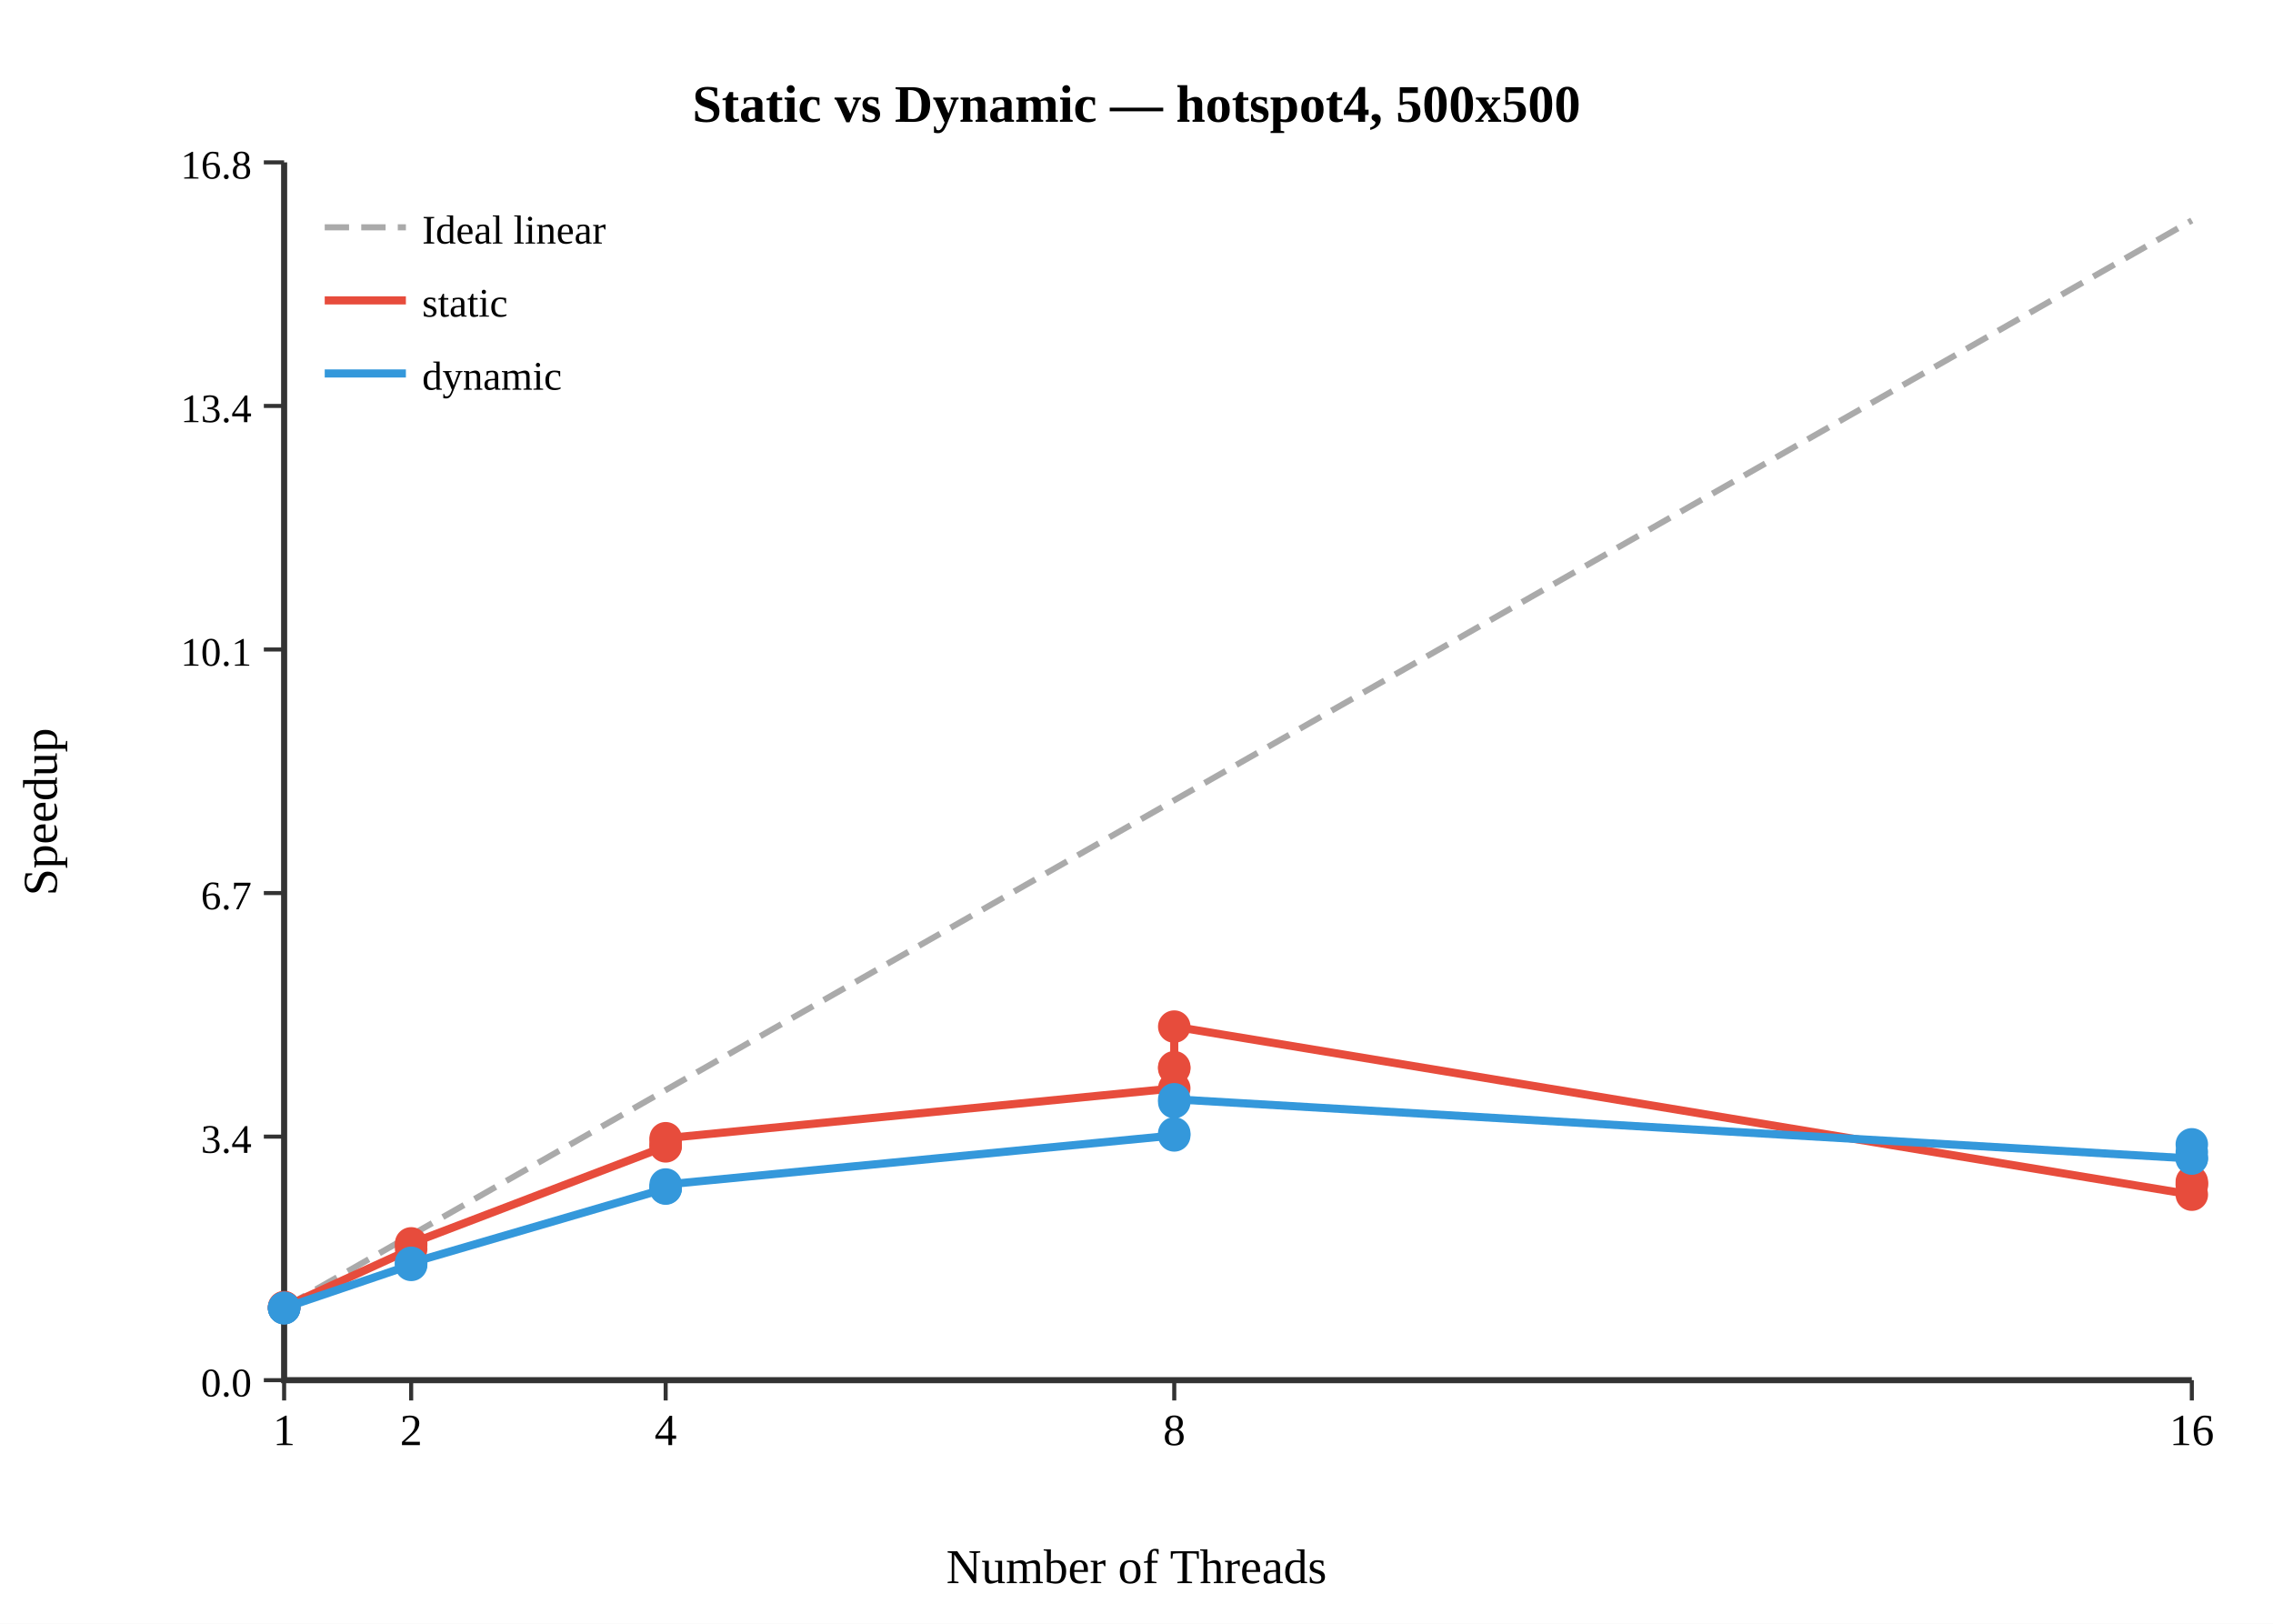
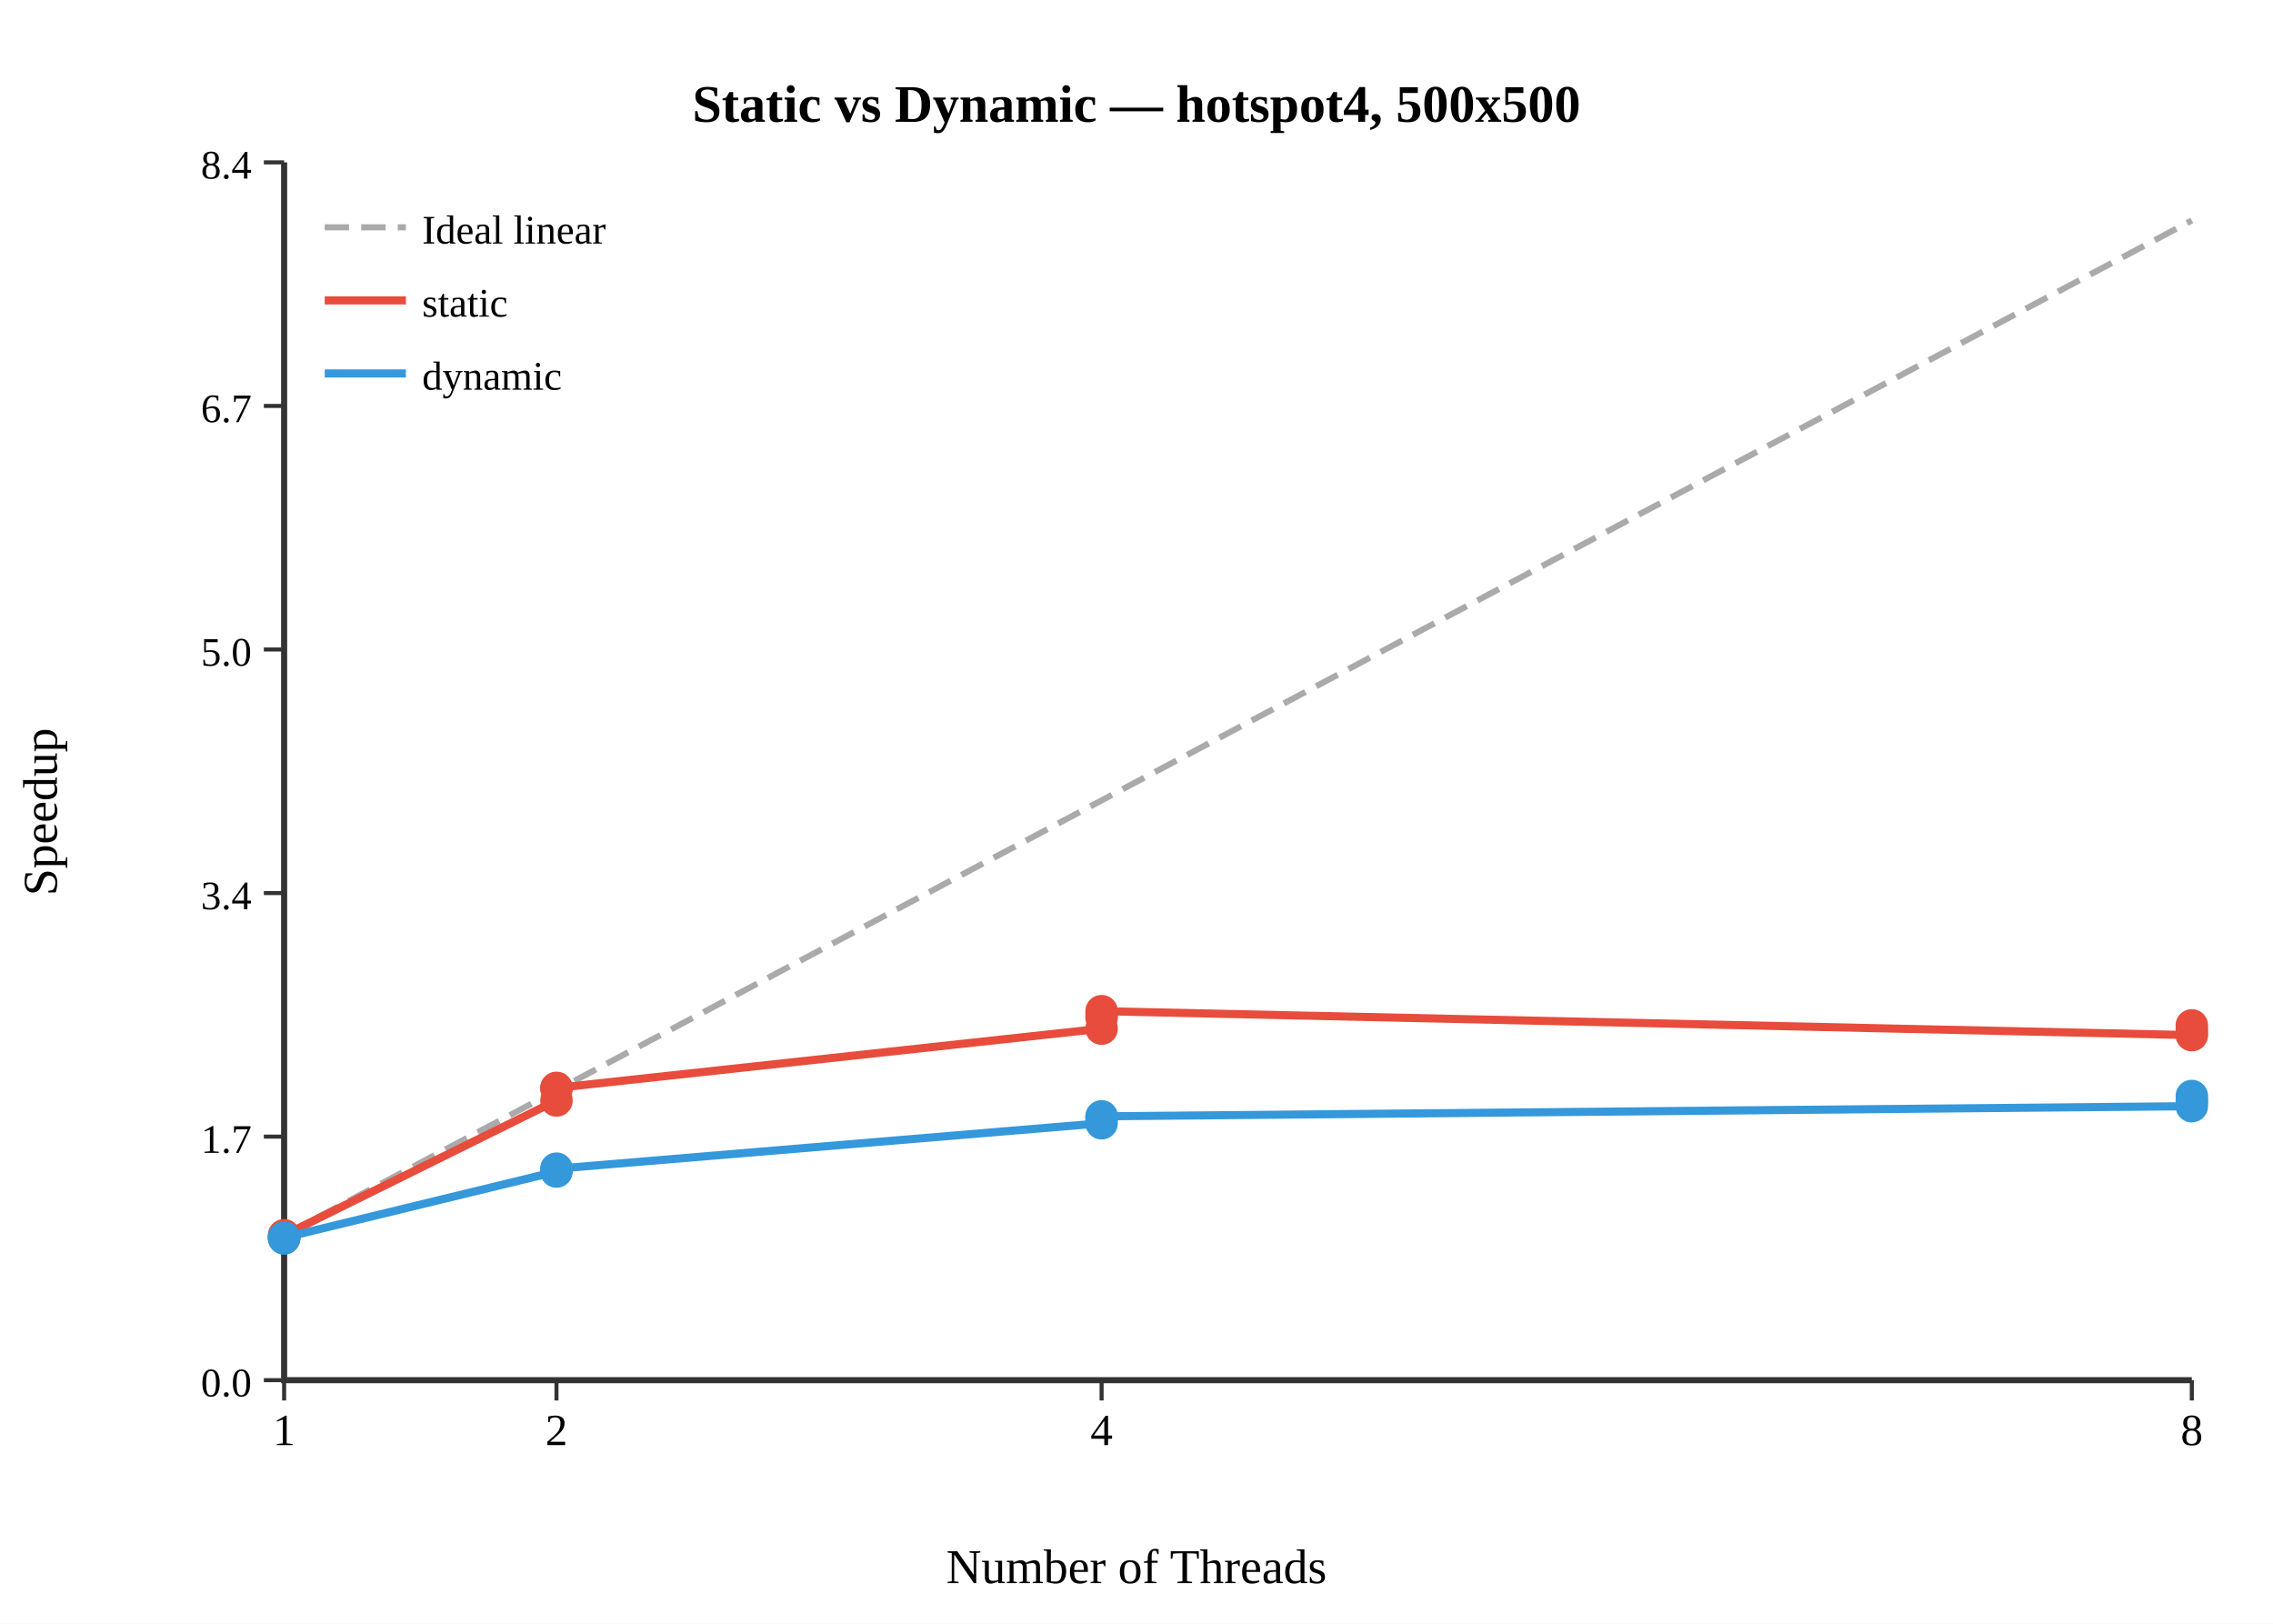
<svg xmlns="http://www.w3.org/2000/svg" viewBox="0 0 560 400">
  <rect width="560" height="400" fill="white" />
  <text x="280" y="30" text-anchor="middle" font-size="13" font-weight="bold">Static vs Dynamic — hotspot4, 500x500</text>
  <path d="M70.0,40.0 L70.0,340.0 L540.0,340.0" stroke="#333" fill="none" stroke-width="1.5" />
  <line x1="70.0" y1="340.0" x2="70.0" y2="345.0" stroke="#333" />
  <text x="70.0" y="356.0" text-anchor="middle" font-size="11">1</text>
-   <line x1="101.3" y1="340.0" x2="101.3" y2="345.0" stroke="#333" />
-   <text x="101.3" y="356.0" text-anchor="middle" font-size="11">2</text>
-   <line x1="164.0" y1="340.0" x2="164.0" y2="345.0" stroke="#333" />
-   <text x="164.0" y="356.0" text-anchor="middle" font-size="11">4</text>
-   <line x1="289.3" y1="340.0" x2="289.3" y2="345.0" stroke="#333" />
-   <text x="289.3" y="356.0" text-anchor="middle" font-size="11">8</text>
+   <line x1="137.1" y1="340.0" x2="137.1" y2="345.0" stroke="#333" />
+   <text x="137.1" y="356.0" text-anchor="middle" font-size="11">2</text>
+   <line x1="271.4" y1="340.0" x2="271.4" y2="345.0" stroke="#333" />
+   <text x="271.4" y="356.0" text-anchor="middle" font-size="11">4</text>
  <line x1="540.0" y1="340.0" x2="540.0" y2="345.0" stroke="#333" />
-   <text x="540.0" y="356.0" text-anchor="middle" font-size="11">16</text>
+   <text x="540.0" y="356.0" text-anchor="middle" font-size="11">8</text>
  <line x1="70.0" y1="340.0" x2="65.0" y2="340.0" stroke="#333" />
  <text x="62.0" y="344.0" text-anchor="end" font-size="10">0.0</text>
  <line x1="70.0" y1="280.0" x2="65.0" y2="280.0" stroke="#333" />
-   <text x="62.0" y="284.0" text-anchor="end" font-size="10">3.4</text>
+   <text x="62.0" y="284.0" text-anchor="end" font-size="10">1.7</text>
  <line x1="70.0" y1="220.0" x2="65.0" y2="220.0" stroke="#333" />
-   <text x="62.0" y="224.0" text-anchor="end" font-size="10">6.7</text>
+   <text x="62.0" y="224.0" text-anchor="end" font-size="10">3.4</text>
  <line x1="70.0" y1="160.0" x2="65.0" y2="160.0" stroke="#333" />
-   <text x="62.0" y="164.0" text-anchor="end" font-size="10">10.1</text>
+   <text x="62.0" y="164.0" text-anchor="end" font-size="10">5.0</text>
  <line x1="70.0" y1="100.0" x2="65.0" y2="100.0" stroke="#333" />
-   <text x="62.0" y="104.0" text-anchor="end" font-size="10">13.4</text>
+   <text x="62.0" y="104.0" text-anchor="end" font-size="10">6.7</text>
  <line x1="70.0" y1="40.0" x2="65.0" y2="40.0" stroke="#333" />
-   <text x="62.0" y="44.0" text-anchor="end" font-size="10">16.8</text>
-   <line x1="70.0" y1="322.1" x2="540.0" y2="54.3" stroke="#aaa" stroke-dasharray="6,3" stroke-width="1.5" />
-   <path d="M70.0,322.2 L70.0,322.1 L70.0,322.0 L101.3,307.7 L101.3,306.7 L101.3,306.3 L164.0,282.4 L164.0,282.2 L164.0,281.0 L164.0,280.4 L289.3,268.1 L289.3,263.2 L289.3,262.9 L289.3,252.9 L540.0,294.3 L540.0,292.0 L540.0,291.6 L540.0,291.1" stroke="#e74c3c" fill="none" stroke-width="2" />
-   <circle cx="70.0" cy="322.2" r="4" fill="#e74c3c" />
-   <circle cx="70.0" cy="322.1" r="4" fill="#e74c3c" />
-   <circle cx="70.0" cy="322.0" r="4" fill="#e74c3c" />
-   <circle cx="101.3" cy="307.7" r="4" fill="#e74c3c" />
-   <circle cx="101.3" cy="306.7" r="4" fill="#e74c3c" />
-   <circle cx="101.3" cy="306.3" r="4" fill="#e74c3c" />
-   <circle cx="164.0" cy="282.4" r="4" fill="#e74c3c" />
-   <circle cx="164.0" cy="282.2" r="4" fill="#e74c3c" />
-   <circle cx="164.0" cy="281.0" r="4" fill="#e74c3c" />
-   <circle cx="164.0" cy="280.4" r="4" fill="#e74c3c" />
-   <circle cx="289.3" cy="268.1" r="4" fill="#e74c3c" />
-   <circle cx="289.3" cy="263.2" r="4" fill="#e74c3c" />
-   <circle cx="289.3" cy="262.9" r="4" fill="#e74c3c" />
-   <circle cx="289.3" cy="252.9" r="4" fill="#e74c3c" />
-   <circle cx="540.0" cy="294.3" r="4" fill="#e74c3c" />
-   <circle cx="540.0" cy="292.0" r="4" fill="#e74c3c" />
-   <circle cx="540.0" cy="291.6" r="4" fill="#e74c3c" />
-   <circle cx="540.0" cy="291.1" r="4" fill="#e74c3c" />
-   <path d="M70.0,322.3 L70.0,322.2 L70.0,322.2 L101.3,311.6 L101.3,311.2 L101.3,311.1 L164.0,292.8 L164.0,292.7 L164.0,292.5 L164.0,291.8 L289.3,279.7 L289.3,279.2 L289.3,271.5 L289.3,270.8 L540.0,285.4 L540.0,285.3 L540.0,283.8 L540.0,281.9" stroke="#3498db" fill="none" stroke-width="2" />
-   <circle cx="70.0" cy="322.3" r="4" fill="#3498db" />
-   <circle cx="70.0" cy="322.2" r="4" fill="#3498db" />
-   <circle cx="70.0" cy="322.2" r="4" fill="#3498db" />
-   <circle cx="101.3" cy="311.6" r="4" fill="#3498db" />
-   <circle cx="101.3" cy="311.2" r="4" fill="#3498db" />
-   <circle cx="101.3" cy="311.1" r="4" fill="#3498db" />
-   <circle cx="164.0" cy="292.8" r="4" fill="#3498db" />
-   <circle cx="164.0" cy="292.7" r="4" fill="#3498db" />
-   <circle cx="164.0" cy="292.5" r="4" fill="#3498db" />
-   <circle cx="164.0" cy="291.8" r="4" fill="#3498db" />
-   <circle cx="289.3" cy="279.7" r="4" fill="#3498db" />
-   <circle cx="289.3" cy="279.2" r="4" fill="#3498db" />
-   <circle cx="289.3" cy="271.5" r="4" fill="#3498db" />
-   <circle cx="289.3" cy="270.8" r="4" fill="#3498db" />
-   <circle cx="540.0" cy="285.4" r="4" fill="#3498db" />
-   <circle cx="540.0" cy="285.3" r="4" fill="#3498db" />
-   <circle cx="540.0" cy="283.8" r="4" fill="#3498db" />
-   <circle cx="540.0" cy="281.9" r="4" fill="#3498db" />
+   <text x="62.0" y="44.0" text-anchor="end" font-size="10">8.4</text>
+   <line x1="70.0" y1="304.3" x2="540.0" y2="54.3" stroke="#aaa" stroke-dasharray="6,3" stroke-width="1.5" />
+   <path d="M70.0,304.9 L70.0,304.5 L70.0,304.3 L137.1,271.1 L137.1,268.1 L137.1,268.0 L271.4,253.4 L271.4,250.7 L271.4,250.0 L271.4,249.1 L540.0,255.0 L540.0,254.4 L540.0,253.5 L540.0,252.6" stroke="#e74c3c" fill="none" stroke-width="2" />
+   <circle cx="70.0" cy="304.9" r="4" fill="#e74c3c" />
+   <circle cx="70.0" cy="304.5" r="4" fill="#e74c3c" />
+   <circle cx="70.0" cy="304.3" r="4" fill="#e74c3c" />
+   <circle cx="137.1" cy="271.1" r="4" fill="#e74c3c" />
+   <circle cx="137.1" cy="268.1" r="4" fill="#e74c3c" />
+   <circle cx="137.1" cy="268.0" r="4" fill="#e74c3c" />
+   <circle cx="271.4" cy="253.4" r="4" fill="#e74c3c" />
+   <circle cx="271.4" cy="250.7" r="4" fill="#e74c3c" />
+   <circle cx="271.4" cy="250.0" r="4" fill="#e74c3c" />
+   <circle cx="271.4" cy="249.1" r="4" fill="#e74c3c" />
+   <circle cx="540.0" cy="255.0" r="4" fill="#e74c3c" />
+   <circle cx="540.0" cy="254.4" r="4" fill="#e74c3c" />
+   <circle cx="540.0" cy="253.5" r="4" fill="#e74c3c" />
+   <circle cx="540.0" cy="252.6" r="4" fill="#e74c3c" />
+   <path d="M70.0,305.1 L70.0,304.9 L70.0,304.9 L137.1,288.6 L137.1,288.1 L137.1,287.9 L271.4,276.7 L271.4,275.7 L271.4,275.2 L271.4,275.0 L540.0,272.5 L540.0,271.5 L540.0,271.0 L540.0,270.0" stroke="#3498db" fill="none" stroke-width="2" />
+   <circle cx="70.0" cy="305.1" r="4" fill="#3498db" />
+   <circle cx="70.0" cy="304.9" r="4" fill="#3498db" />
+   <circle cx="70.0" cy="304.9" r="4" fill="#3498db" />
+   <circle cx="137.1" cy="288.6" r="4" fill="#3498db" />
+   <circle cx="137.1" cy="288.1" r="4" fill="#3498db" />
+   <circle cx="137.1" cy="287.9" r="4" fill="#3498db" />
+   <circle cx="271.4" cy="276.7" r="4" fill="#3498db" />
+   <circle cx="271.4" cy="275.7" r="4" fill="#3498db" />
+   <circle cx="271.4" cy="275.2" r="4" fill="#3498db" />
+   <circle cx="271.4" cy="275.0" r="4" fill="#3498db" />
+   <circle cx="540.0" cy="272.5" r="4" fill="#3498db" />
+   <circle cx="540.0" cy="271.5" r="4" fill="#3498db" />
+   <circle cx="540.0" cy="271.0" r="4" fill="#3498db" />
+   <circle cx="540.0" cy="270.0" r="4" fill="#3498db" />
  <g transform="translate(80,50)">
    <line x1="0" y1="6" x2="20" y2="6" stroke="#aaa" stroke-dasharray="6,3" stroke-width="1.5" />
    <text x="24" y="10" font-size="10">Ideal linear</text>
  </g>
  <g transform="translate(80,68)">
    <line x1="0" y1="6" x2="20" y2="6" stroke="#e74c3c" stroke-width="2" />
    <text x="24" y="10" font-size="10">static</text>
  </g>
  <g transform="translate(80,86)">
    <line x1="0" y1="6" x2="20" y2="6" stroke="#3498db" stroke-width="2" />
    <text x="24" y="10" font-size="10">dynamic</text>
  </g>
  <text x="280" y="390" text-anchor="middle" font-size="12">Number of Threads</text>
  <text x="14" y="200" text-anchor="middle" font-size="12" transform="rotate(-90 14 200)">Speedup</text>
</svg>
